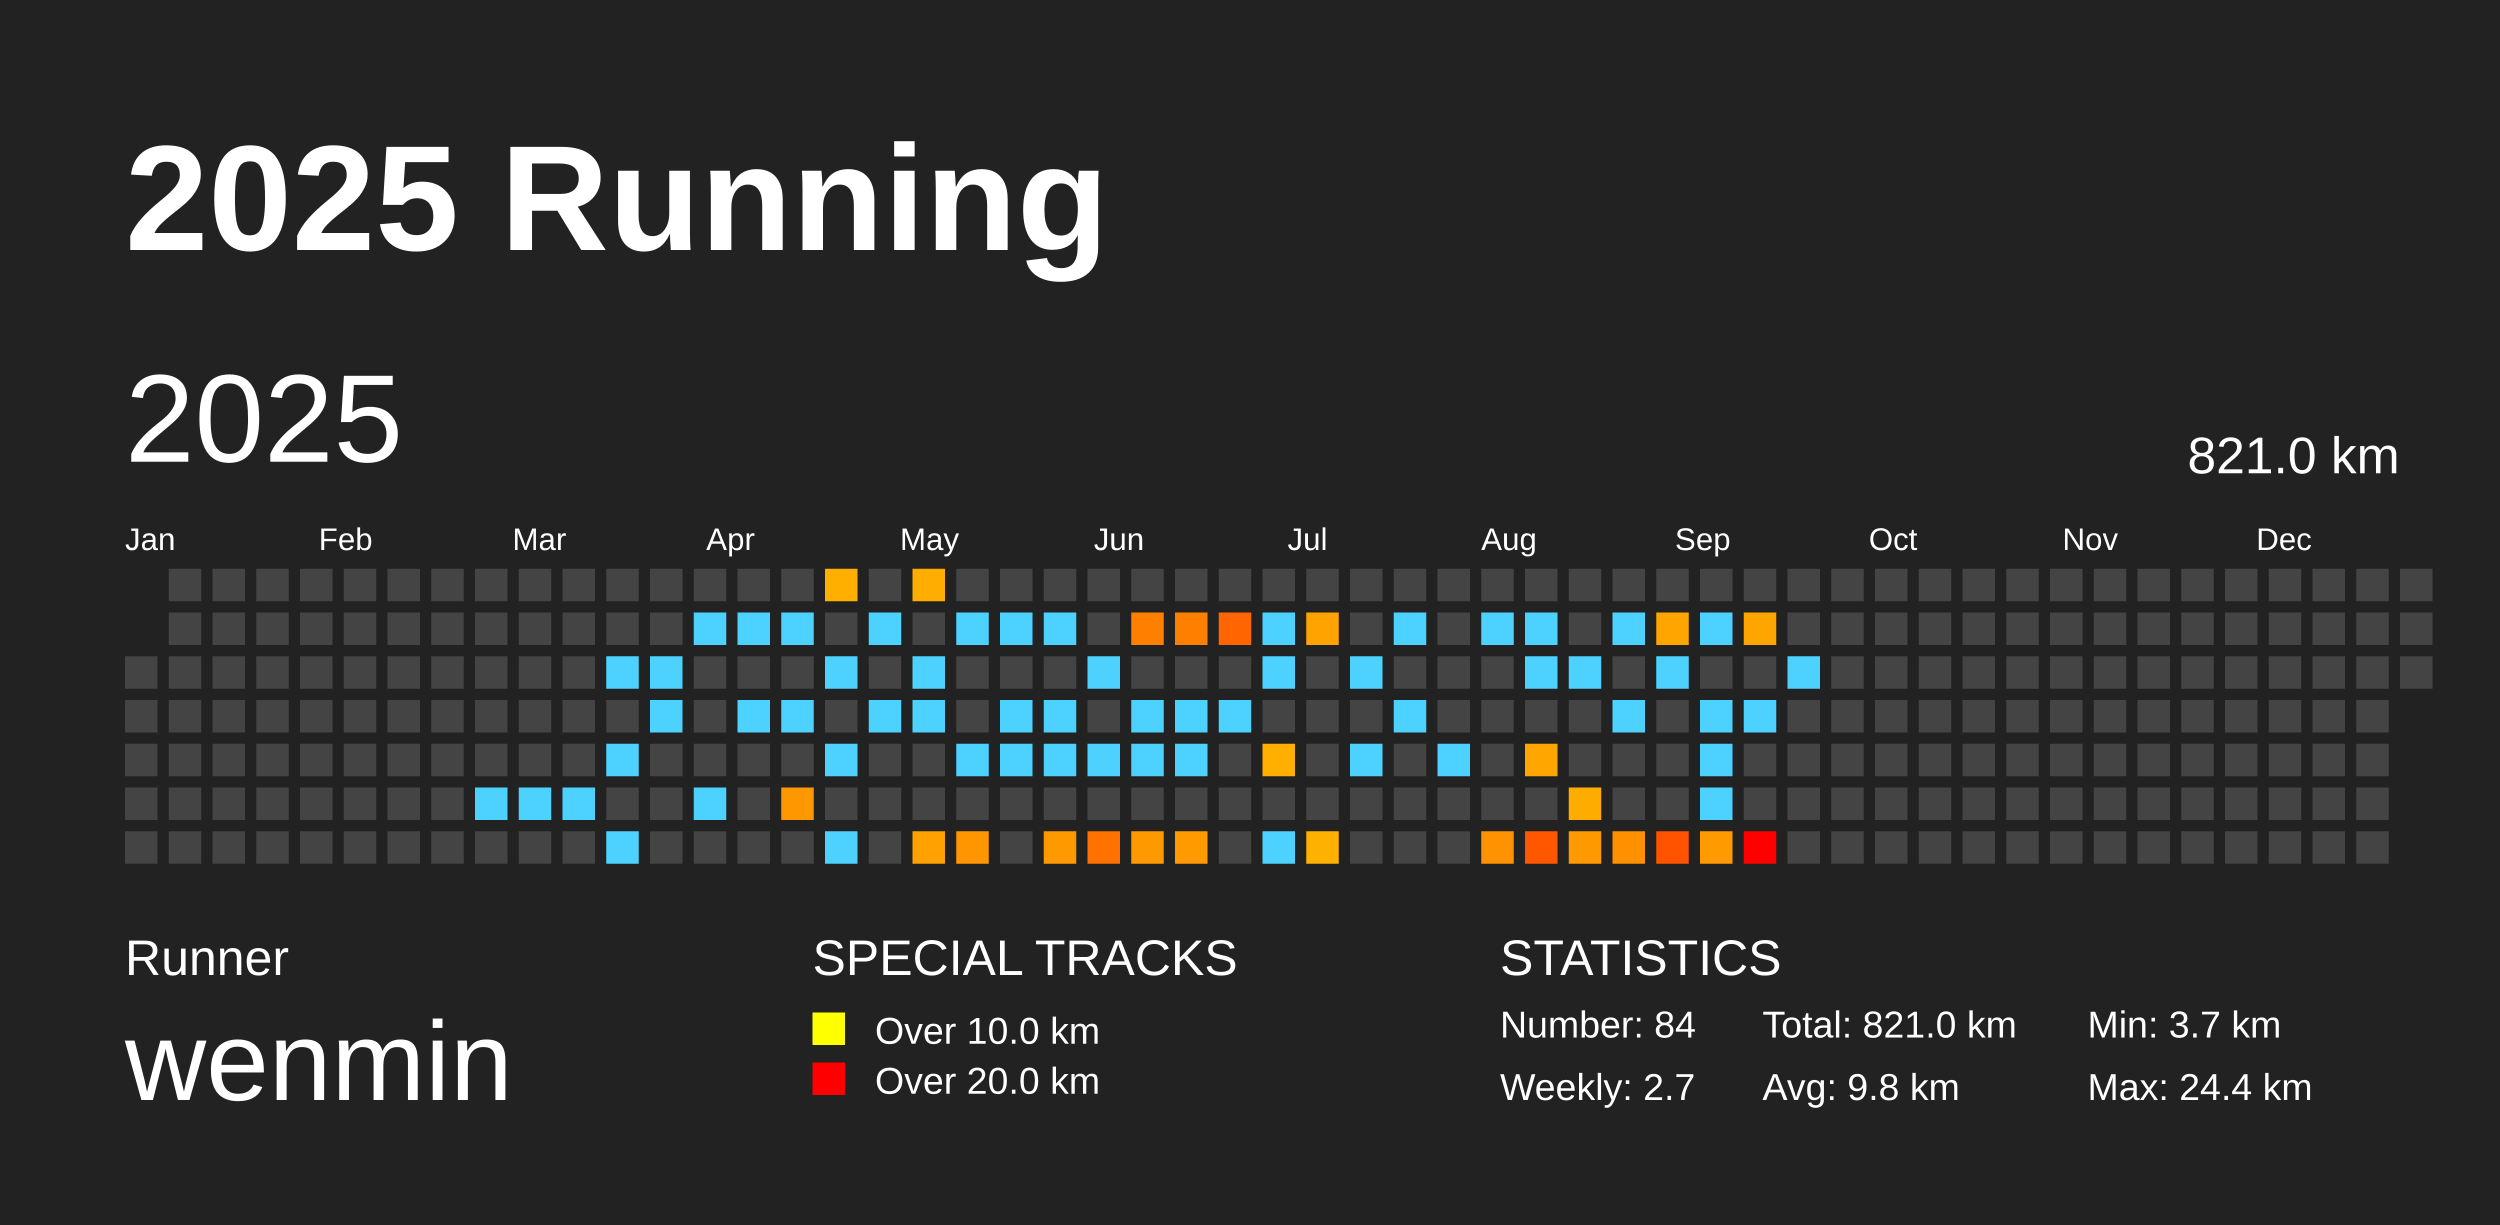
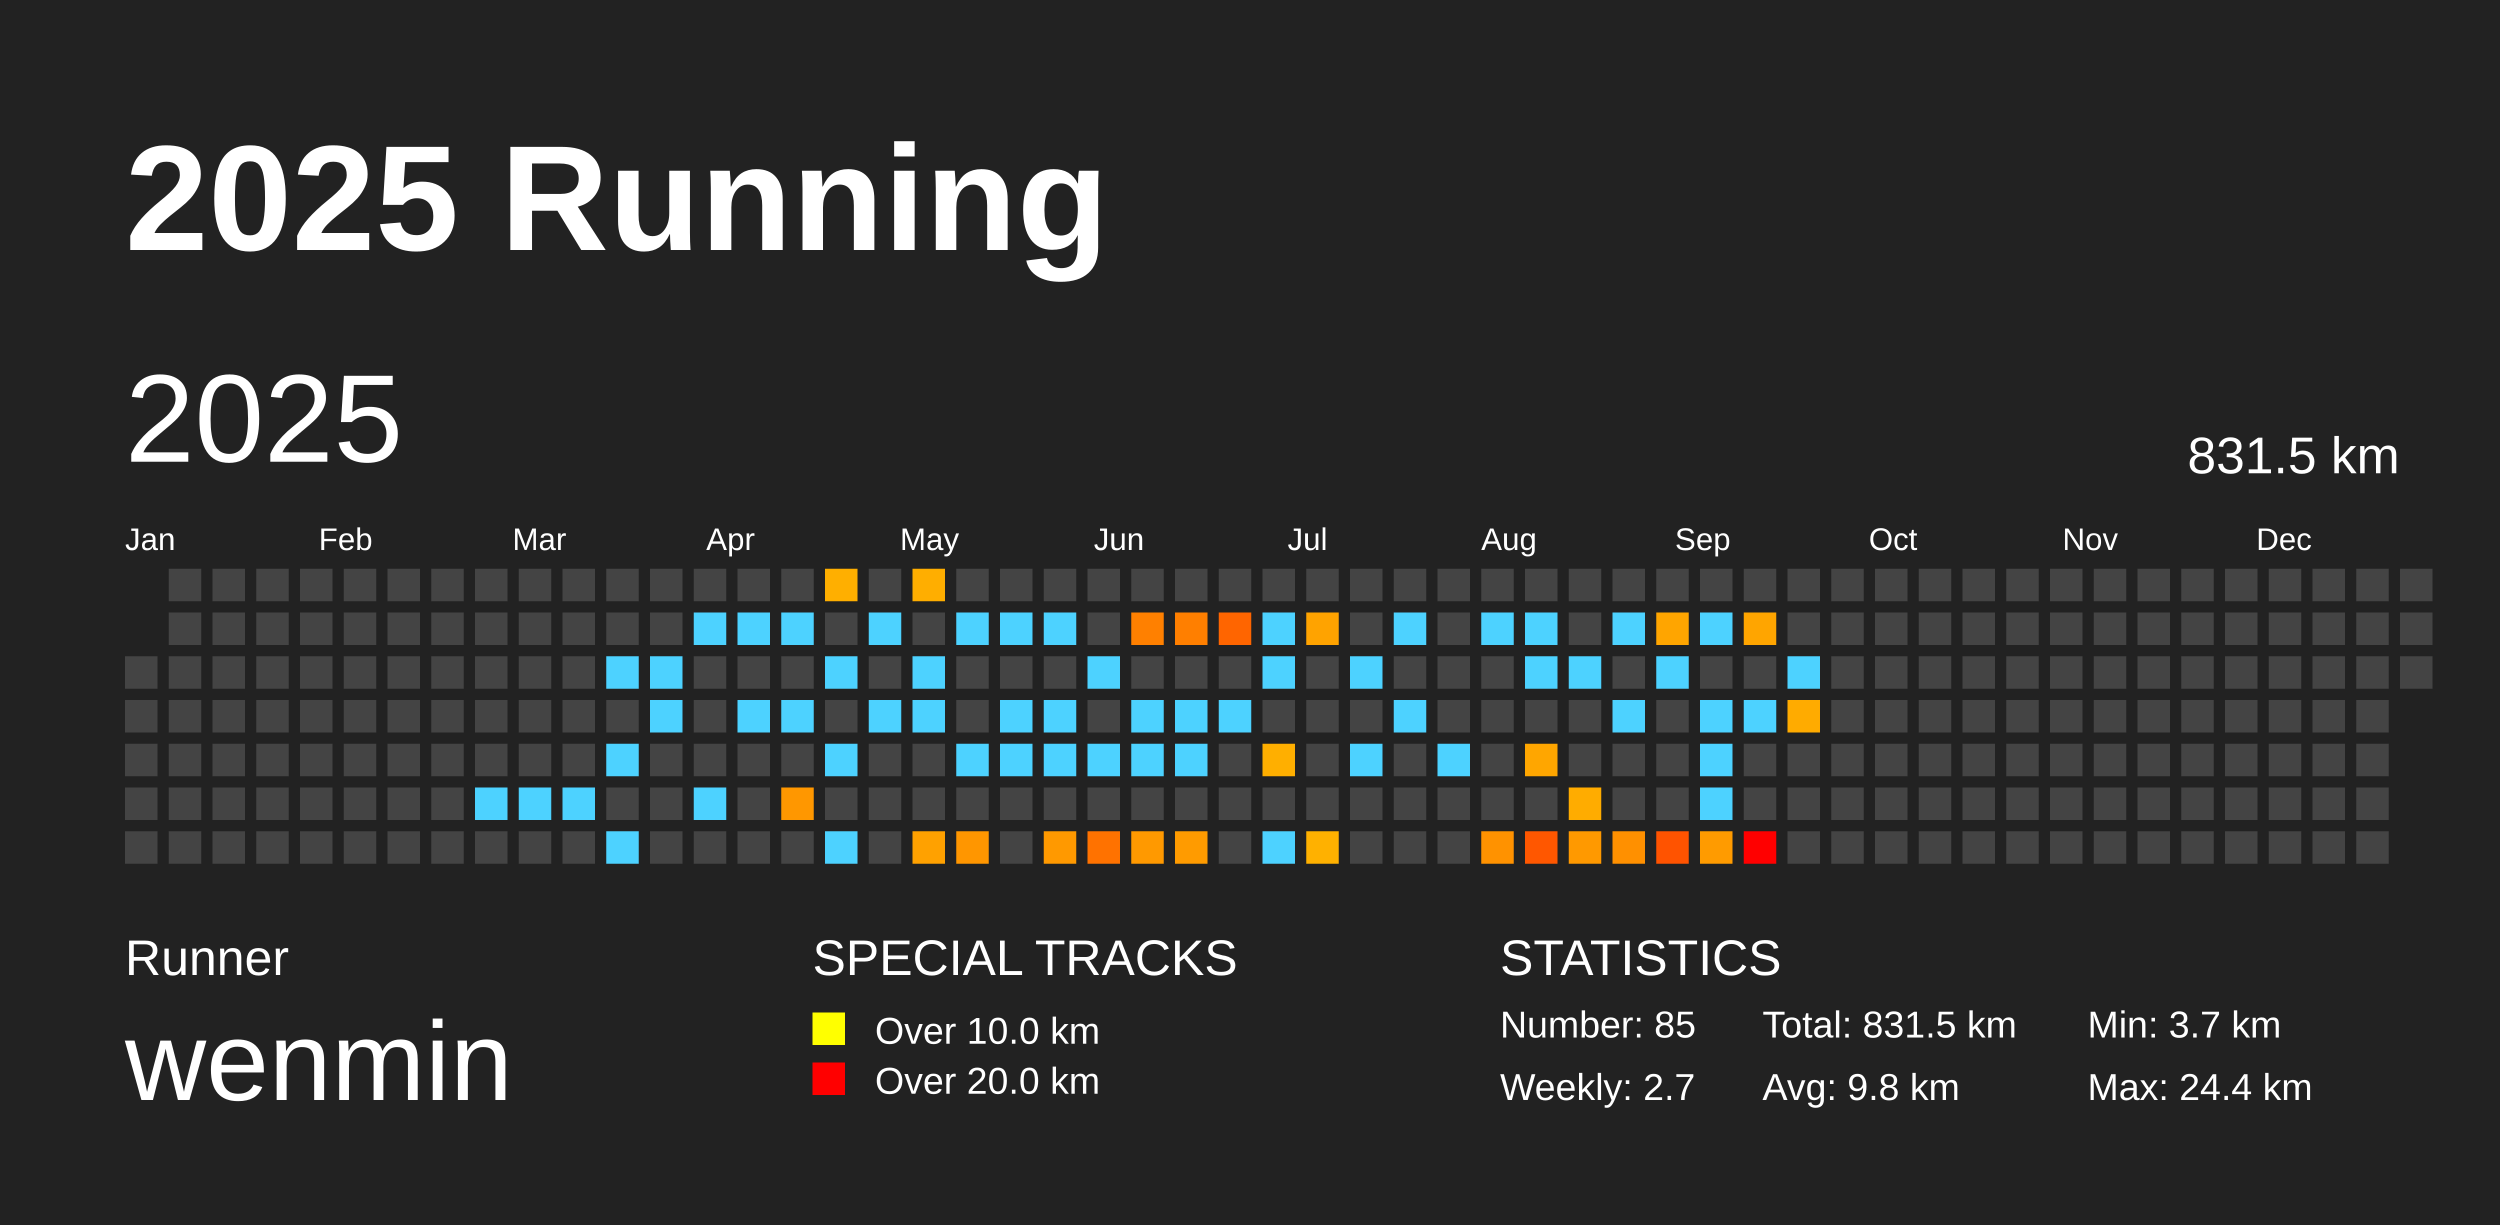
<svg xmlns="http://www.w3.org/2000/svg" baseProfile="full" height="98mm" version="1.1" viewBox="0,0,200,98" width="200mm">
  <defs />
  <rect fill="#222222" height="98" width="200" x="0" y="0" />
  <text fill="#FFFFFF" style="font-size:12px; font-family:Arial; font-weight:bold;" x="10" y="20">2025 Running</text>
  <text fill="#FFFFFF" style="font-size:4px; font-family:Arial" x="10" y="78">Runner</text>
  <text fill="#FFFFFF" style="font-size:9px; font-family:Arial" x="10" y="88">wenmin</text>
  <text fill="#FFFFFF" style="font-size:4px; font-family:Arial" x="65" y="78">SPECIAL TRACKS</text>
  <rect fill="yellow" height="2.6" width="2.6" x="65" y="81" />
  <text fill="#FFFFFF" style="font-size:3px; font-family:Arial" x="70" y="83.5">Over 10.0 km</text>
  <rect fill="red" height="2.6" width="2.6" x="65" y="85" />
  <text fill="#FFFFFF" style="font-size:3px; font-family:Arial" x="70" y="87.5">Over 20.0 km</text>
  <text fill="#FFFFFF" style="font-size:4px; font-family:Arial" x="120" y="78">STATISTICS</text>
-   <text fill="#FFFFFF" style="font-size:3px; font-family:Arial" x="120" y="83">Number: 84</text>
+   <text fill="#FFFFFF" style="font-size:3px; font-family:Arial" x="120" y="83">Number: 85</text>
  <text fill="#FFFFFF" style="font-size:3px; font-family:Arial" x="120" y="88">Weekly: 2.7</text>
-   <text fill="#FFFFFF" style="font-size:3px; font-family:Arial" x="141" y="83">Total: 821.0 km</text>
+   <text fill="#FFFFFF" style="font-size:3px; font-family:Arial" x="141" y="83">Total: 831.5 km</text>
  <text fill="#FFFFFF" style="font-size:3px; font-family:Arial" x="141" y="88">Avg: 9.8 km</text>
  <text fill="#FFFFFF" style="font-size:3px; font-family:Arial" x="167" y="83">Min: 3.7 km</text>
  <text fill="#FFFFFF" style="font-size:3px; font-family:Arial" x="167" y="88">Max: 24.4 km</text>
  <text dominant-baseline="hanging" fill="#FFFFFF" style="font-size:10.0px; font-family:Arial;" x="10" y="30">2025</text>
-   <text dominant-baseline="hanging" fill="#FFFFFF" style="font-size:4.125px; font-family:Arial;" x="175" y="35">821.0 km</text>
+   <text dominant-baseline="hanging" fill="#FFFFFF" style="font-size:4.125px; font-family:Arial;" x="175" y="35">831.5 km</text>
  <text fill="#FFFFFF" style="font-size:2.5px; font-family:Arial" x="10.0" y="44">Jan</text>
  <text fill="#FFFFFF" style="font-size:2.5px; font-family:Arial" x="25.5" y="44">Feb</text>
  <text fill="#FFFFFF" style="font-size:2.5px; font-family:Arial" x="41.0" y="44">Mar</text>
  <text fill="#FFFFFF" style="font-size:2.5px; font-family:Arial" x="56.5" y="44">Apr</text>
  <text fill="#FFFFFF" style="font-size:2.5px; font-family:Arial" x="72.0" y="44">May</text>
  <text fill="#FFFFFF" style="font-size:2.5px; font-family:Arial" x="87.5" y="44">Jun</text>
  <text fill="#FFFFFF" style="font-size:2.5px; font-family:Arial" x="103.0" y="44">Jul</text>
  <text fill="#FFFFFF" style="font-size:2.5px; font-family:Arial" x="118.5" y="44">Aug</text>
  <text fill="#FFFFFF" style="font-size:2.5px; font-family:Arial" x="134.0" y="44">Sep</text>
  <text fill="#FFFFFF" style="font-size:2.5px; font-family:Arial" x="149.5" y="44">Oct</text>
  <text fill="#FFFFFF" style="font-size:2.5px; font-family:Arial" x="165.0" y="44">Nov</text>
  <text fill="#FFFFFF" style="font-size:2.5px; font-family:Arial" x="180.5" y="44">Dec</text>
  <rect fill="#444444" height="2.6" width="2.6" x="10.0" y="52.5" />
  <rect fill="#444444" height="2.6" width="2.6" x="10.0" y="56.0" />
  <rect fill="#444444" height="2.6" width="2.6" x="10.0" y="59.5" />
  <rect fill="#444444" height="2.6" width="2.6" x="10.0" y="63.0" />
  <rect fill="#444444" height="2.6" width="2.6" x="10.0" y="66.5" />
  <rect fill="#444444" height="2.6" width="2.6" x="13.5" y="45.5" />
  <rect fill="#444444" height="2.6" width="2.6" x="13.5" y="49.0" />
  <rect fill="#444444" height="2.6" width="2.6" x="13.5" y="52.5" />
  <rect fill="#444444" height="2.6" width="2.6" x="13.5" y="56.0" />
  <rect fill="#444444" height="2.6" width="2.6" x="13.5" y="59.5" />
  <rect fill="#444444" height="2.6" width="2.6" x="13.5" y="63.0" />
  <rect fill="#444444" height="2.6" width="2.6" x="13.5" y="66.5" />
  <rect fill="#444444" height="2.6" width="2.6" x="17.0" y="45.5" />
  <rect fill="#444444" height="2.6" width="2.6" x="17.0" y="49.0" />
  <rect fill="#444444" height="2.6" width="2.6" x="17.0" y="52.5" />
  <rect fill="#444444" height="2.6" width="2.6" x="17.0" y="56.0" />
  <rect fill="#444444" height="2.6" width="2.6" x="17.0" y="59.5" />
  <rect fill="#444444" height="2.6" width="2.6" x="17.0" y="63.0" />
  <rect fill="#444444" height="2.6" width="2.6" x="17.0" y="66.5" />
  <rect fill="#444444" height="2.6" width="2.6" x="20.5" y="45.5" />
  <rect fill="#444444" height="2.6" width="2.6" x="20.5" y="49.0" />
  <rect fill="#444444" height="2.6" width="2.6" x="20.5" y="52.5" />
  <rect fill="#444444" height="2.6" width="2.6" x="20.5" y="56.0" />
  <rect fill="#444444" height="2.6" width="2.6" x="20.5" y="59.5" />
  <rect fill="#444444" height="2.6" width="2.6" x="20.5" y="63.0" />
  <rect fill="#444444" height="2.6" width="2.6" x="20.5" y="66.5" />
  <rect fill="#444444" height="2.6" width="2.6" x="24.0" y="45.5" />
  <rect fill="#444444" height="2.6" width="2.6" x="24.0" y="49.0" />
  <rect fill="#444444" height="2.6" width="2.6" x="24.0" y="52.5" />
  <rect fill="#444444" height="2.6" width="2.6" x="24.0" y="56.0" />
  <rect fill="#444444" height="2.6" width="2.6" x="24.0" y="59.5" />
  <rect fill="#444444" height="2.6" width="2.6" x="24.0" y="63.0" />
  <rect fill="#444444" height="2.6" width="2.6" x="24.0" y="66.5" />
  <rect fill="#444444" height="2.6" width="2.6" x="27.5" y="45.5" />
  <rect fill="#444444" height="2.6" width="2.6" x="27.5" y="49.0" />
  <rect fill="#444444" height="2.6" width="2.6" x="27.5" y="52.5" />
  <rect fill="#444444" height="2.6" width="2.6" x="27.5" y="56.0" />
  <rect fill="#444444" height="2.6" width="2.6" x="27.5" y="59.5" />
  <rect fill="#444444" height="2.6" width="2.6" x="27.5" y="63.0" />
  <rect fill="#444444" height="2.6" width="2.6" x="27.5" y="66.5" />
  <rect fill="#444444" height="2.6" width="2.6" x="31.0" y="45.5" />
  <rect fill="#444444" height="2.6" width="2.6" x="31.0" y="49.0" />
  <rect fill="#444444" height="2.6" width="2.6" x="31.0" y="52.5" />
  <rect fill="#444444" height="2.6" width="2.6" x="31.0" y="56.0" />
  <rect fill="#444444" height="2.6" width="2.6" x="31.0" y="59.5" />
  <rect fill="#444444" height="2.6" width="2.6" x="31.0" y="63.0" />
  <rect fill="#444444" height="2.6" width="2.6" x="31.0" y="66.5" />
  <rect fill="#444444" height="2.6" width="2.6" x="34.5" y="45.5" />
  <rect fill="#444444" height="2.6" width="2.6" x="34.5" y="49.0" />
  <rect fill="#444444" height="2.6" width="2.6" x="34.5" y="52.5" />
  <rect fill="#444444" height="2.6" width="2.6" x="34.5" y="56.0" />
  <rect fill="#444444" height="2.6" width="2.6" x="34.5" y="59.5" />
  <rect fill="#444444" height="2.6" width="2.6" x="34.5" y="63.0" />
  <rect fill="#444444" height="2.6" width="2.6" x="34.5" y="66.5" />
  <rect fill="#444444" height="2.6" width="2.6" x="38.0" y="45.5" />
  <rect fill="#444444" height="2.6" width="2.6" x="38.0" y="49.0" />
  <rect fill="#444444" height="2.6" width="2.6" x="38.0" y="52.5" />
  <rect fill="#444444" height="2.6" width="2.6" x="38.0" y="56.0" />
  <rect fill="#444444" height="2.6" width="2.6" x="38.0" y="59.5" />
  <rect fill="#4dd2ff" height="2.6" width="2.6" x="38.0" y="63.0" />
  <rect fill="#444444" height="2.6" width="2.6" x="38.0" y="66.5" />
  <rect fill="#444444" height="2.6" width="2.6" x="41.5" y="45.5" />
  <rect fill="#444444" height="2.6" width="2.6" x="41.5" y="49.0" />
  <rect fill="#444444" height="2.6" width="2.6" x="41.5" y="52.5" />
  <rect fill="#444444" height="2.6" width="2.6" x="41.5" y="56.0" />
  <rect fill="#444444" height="2.6" width="2.6" x="41.5" y="59.5" />
  <rect fill="#4dd2ff" height="2.6" width="2.6" x="41.5" y="63.0" />
  <rect fill="#444444" height="2.6" width="2.6" x="41.5" y="66.5" />
  <rect fill="#444444" height="2.6" width="2.6" x="45.0" y="45.5" />
  <rect fill="#444444" height="2.6" width="2.6" x="45.0" y="49.0" />
  <rect fill="#444444" height="2.6" width="2.6" x="45.0" y="52.5" />
  <rect fill="#444444" height="2.6" width="2.6" x="45.0" y="56.0" />
  <rect fill="#444444" height="2.6" width="2.6" x="45.0" y="59.5" />
  <rect fill="#4dd2ff" height="2.6" width="2.6" x="45.0" y="63.0" />
  <rect fill="#444444" height="2.6" width="2.6" x="45.0" y="66.5" />
  <rect fill="#444444" height="2.6" width="2.6" x="48.5" y="45.5" />
  <rect fill="#444444" height="2.6" width="2.6" x="48.5" y="49.0" />
  <rect fill="#4dd2ff" height="2.6" width="2.6" x="48.5" y="52.5" />
  <rect fill="#444444" height="2.6" width="2.6" x="48.5" y="56.0" />
  <rect fill="#4dd2ff" height="2.6" width="2.6" x="48.5" y="59.5" />
  <rect fill="#444444" height="2.6" width="2.6" x="48.5" y="63.0" />
  <rect fill="#4dd2ff" height="2.6" width="2.6" x="48.5" y="66.5" />
  <rect fill="#444444" height="2.6" width="2.6" x="52.0" y="45.5" />
  <rect fill="#444444" height="2.6" width="2.6" x="52.0" y="49.0" />
  <rect fill="#4dd2ff" height="2.6" width="2.6" x="52.0" y="52.5" />
  <rect fill="#4dd2ff" height="2.6" width="2.6" x="52.0" y="56.0" />
  <rect fill="#444444" height="2.6" width="2.6" x="52.0" y="59.5" />
  <rect fill="#444444" height="2.6" width="2.6" x="52.0" y="63.0" />
  <rect fill="#444444" height="2.6" width="2.6" x="52.0" y="66.5" />
  <rect fill="#444444" height="2.6" width="2.6" x="55.5" y="45.5" />
  <rect fill="#4dd2ff" height="2.6" width="2.6" x="55.5" y="49.0" />
  <rect fill="#444444" height="2.6" width="2.6" x="55.5" y="52.5" />
  <rect fill="#444444" height="2.6" width="2.6" x="55.5" y="56.0" />
  <rect fill="#444444" height="2.6" width="2.6" x="55.5" y="59.5" />
  <rect fill="#4dd2ff" height="2.6" width="2.6" x="55.5" y="63.0" />
  <rect fill="#444444" height="2.6" width="2.6" x="55.5" y="66.5" />
  <rect fill="#444444" height="2.6" width="2.6" x="59.0" y="45.5" />
  <rect fill="#4dd2ff" height="2.6" width="2.6" x="59.0" y="49.0" />
  <rect fill="#444444" height="2.6" width="2.6" x="59.0" y="52.5" />
  <rect fill="#4dd2ff" height="2.6" width="2.6" x="59.0" y="56.0" />
  <rect fill="#444444" height="2.6" width="2.6" x="59.0" y="59.5" />
  <rect fill="#444444" height="2.6" width="2.6" x="59.0" y="63.0" />
  <rect fill="#444444" height="2.6" width="2.6" x="59.0" y="66.5" />
  <rect fill="#444444" height="2.6" width="2.6" x="62.5" y="45.5" />
  <rect fill="#4dd2ff" height="2.6" width="2.6" x="62.5" y="49.0" />
  <rect fill="#444444" height="2.6" width="2.6" x="62.5" y="52.5" />
  <rect fill="#4dd2ff" height="2.6" width="2.6" x="62.5" y="56.0" />
  <rect fill="#444444" height="2.6" width="2.6" x="62.5" y="59.5" />
  <rect fill="#ff9700" height="2.6" width="2.6" x="62.5" y="63.0" />
  <rect fill="#444444" height="2.6" width="2.6" x="62.5" y="66.5" />
  <rect fill="#ffaf00" height="2.6" width="2.6" x="66.0" y="45.5" />
  <rect fill="#444444" height="2.6" width="2.6" x="66.0" y="49.0" />
  <rect fill="#4dd2ff" height="2.6" width="2.6" x="66.0" y="52.5" />
  <rect fill="#444444" height="2.6" width="2.6" x="66.0" y="56.0" />
  <rect fill="#4dd2ff" height="2.6" width="2.6" x="66.0" y="59.5" />
  <rect fill="#444444" height="2.6" width="2.6" x="66.0" y="63.0" />
  <rect fill="#4dd2ff" height="2.6" width="2.6" x="66.0" y="66.5" />
  <rect fill="#444444" height="2.6" width="2.6" x="69.5" y="45.5" />
  <rect fill="#4dd2ff" height="2.6" width="2.6" x="69.5" y="49.0" />
  <rect fill="#444444" height="2.6" width="2.6" x="69.5" y="52.5" />
  <rect fill="#4dd2ff" height="2.6" width="2.6" x="69.5" y="56.0" />
  <rect fill="#444444" height="2.6" width="2.6" x="69.5" y="59.5" />
  <rect fill="#444444" height="2.6" width="2.6" x="69.5" y="63.0" />
  <rect fill="#444444" height="2.6" width="2.6" x="69.5" y="66.5" />
  <rect fill="#ffae00" height="2.6" width="2.6" x="73.0" y="45.5" />
  <rect fill="#444444" height="2.6" width="2.6" x="73.0" y="49.0" />
  <rect fill="#4dd2ff" height="2.6" width="2.6" x="73.0" y="52.5" />
  <rect fill="#4dd2ff" height="2.6" width="2.6" x="73.0" y="56.0" />
  <rect fill="#444444" height="2.6" width="2.6" x="73.0" y="59.5" />
  <rect fill="#444444" height="2.6" width="2.6" x="73.0" y="63.0" />
  <rect fill="#ffa100" height="2.6" width="2.6" x="73.0" y="66.5" />
  <rect fill="#444444" height="2.6" width="2.6" x="76.5" y="45.5" />
  <rect fill="#4dd2ff" height="2.6" width="2.6" x="76.5" y="49.0" />
  <rect fill="#444444" height="2.6" width="2.6" x="76.5" y="52.5" />
  <rect fill="#444444" height="2.6" width="2.6" x="76.5" y="56.0" />
  <rect fill="#4dd2ff" height="2.6" width="2.6" x="76.5" y="59.5" />
  <rect fill="#444444" height="2.6" width="2.6" x="76.5" y="63.0" />
  <rect fill="#ff9600" height="2.6" width="2.6" x="76.5" y="66.5" />
  <rect fill="#444444" height="2.6" width="2.6" x="80.0" y="45.5" />
  <rect fill="#4dd2ff" height="2.6" width="2.6" x="80.0" y="49.0" />
  <rect fill="#444444" height="2.6" width="2.6" x="80.0" y="52.5" />
  <rect fill="#4dd2ff" height="2.6" width="2.6" x="80.0" y="56.0" />
  <rect fill="#4dd2ff" height="2.6" width="2.6" x="80.0" y="59.5" />
  <rect fill="#444444" height="2.6" width="2.6" x="80.0" y="63.0" />
  <rect fill="#444444" height="2.6" width="2.6" x="80.0" y="66.5" />
  <rect fill="#444444" height="2.6" width="2.6" x="83.5" y="45.5" />
  <rect fill="#4dd2ff" height="2.6" width="2.6" x="83.5" y="49.0" />
  <rect fill="#444444" height="2.6" width="2.6" x="83.5" y="52.5" />
  <rect fill="#4dd2ff" height="2.6" width="2.6" x="83.5" y="56.0" />
  <rect fill="#4dd2ff" height="2.6" width="2.6" x="83.5" y="59.5" />
  <rect fill="#444444" height="2.6" width="2.6" x="83.5" y="63.0" />
  <rect fill="#ff9900" height="2.6" width="2.6" x="83.5" y="66.5" />
  <rect fill="#444444" height="2.6" width="2.6" x="87.0" y="45.5" />
  <rect fill="#444444" height="2.6" width="2.6" x="87.0" y="49.0" />
  <rect fill="#4dd2ff" height="2.6" width="2.6" x="87.0" y="52.5" />
  <rect fill="#444444" height="2.6" width="2.6" x="87.0" y="56.0" />
  <rect fill="#4dd2ff" height="2.6" width="2.6" x="87.0" y="59.5" />
  <rect fill="#444444" height="2.6" width="2.6" x="87.0" y="63.0" />
  <rect fill="#ff7200" height="2.6" width="2.6" x="87.0" y="66.5" />
  <rect fill="#444444" height="2.6" width="2.6" x="90.5" y="45.5" />
  <rect fill="#ff8000" height="2.6" width="2.6" x="90.5" y="49.0" />
  <rect fill="#444444" height="2.6" width="2.6" x="90.5" y="52.5" />
  <rect fill="#4dd2ff" height="2.6" width="2.6" x="90.5" y="56.0" />
  <rect fill="#4dd2ff" height="2.6" width="2.6" x="90.5" y="59.5" />
  <rect fill="#444444" height="2.6" width="2.6" x="90.5" y="63.0" />
  <rect fill="#ff9900" height="2.6" width="2.6" x="90.5" y="66.5" />
  <rect fill="#444444" height="2.6" width="2.6" x="94.0" y="45.5" />
  <rect fill="#ff7f00" height="2.6" width="2.6" x="94.0" y="49.0" />
  <rect fill="#444444" height="2.6" width="2.6" x="94.0" y="52.5" />
  <rect fill="#4dd2ff" height="2.6" width="2.6" x="94.0" y="56.0" />
  <rect fill="#4dd2ff" height="2.6" width="2.6" x="94.0" y="59.5" />
  <rect fill="#444444" height="2.6" width="2.6" x="94.0" y="63.0" />
  <rect fill="#ff9b00" height="2.6" width="2.6" x="94.0" y="66.5" />
  <rect fill="#444444" height="2.6" width="2.6" x="97.5" y="45.5" />
  <rect fill="#ff6500" height="2.6" width="2.6" x="97.5" y="49.0" />
  <rect fill="#444444" height="2.6" width="2.6" x="97.5" y="52.5" />
  <rect fill="#4dd2ff" height="2.6" width="2.6" x="97.5" y="56.0" />
  <rect fill="#444444" height="2.6" width="2.6" x="97.5" y="59.5" />
  <rect fill="#444444" height="2.6" width="2.6" x="97.5" y="63.0" />
  <rect fill="#444444" height="2.6" width="2.6" x="97.5" y="66.5" />
  <rect fill="#444444" height="2.6" width="2.6" x="101.0" y="45.5" />
  <rect fill="#4dd2ff" height="2.6" width="2.6" x="101.0" y="49.0" />
  <rect fill="#4dd2ff" height="2.6" width="2.6" x="101.0" y="52.5" />
  <rect fill="#444444" height="2.6" width="2.6" x="101.0" y="56.0" />
  <rect fill="#ffaf00" height="2.6" width="2.6" x="101.0" y="59.5" />
  <rect fill="#444444" height="2.6" width="2.6" x="101.0" y="63.0" />
  <rect fill="#4dd2ff" height="2.6" width="2.6" x="101.0" y="66.5" />
  <rect fill="#444444" height="2.6" width="2.6" x="104.5" y="45.5" />
  <rect fill="#ffa300" height="2.6" width="2.6" x="104.5" y="49.0" />
  <rect fill="#444444" height="2.6" width="2.6" x="104.5" y="52.5" />
  <rect fill="#444444" height="2.6" width="2.6" x="104.5" y="56.0" />
  <rect fill="#444444" height="2.6" width="2.6" x="104.5" y="59.5" />
  <rect fill="#444444" height="2.6" width="2.6" x="104.5" y="63.0" />
  <rect fill="#ffb100" height="2.6" width="2.6" x="104.5" y="66.5" />
  <rect fill="#444444" height="2.6" width="2.6" x="108.0" y="45.5" />
  <rect fill="#444444" height="2.6" width="2.6" x="108.0" y="49.0" />
  <rect fill="#4dd2ff" height="2.6" width="2.6" x="108.0" y="52.5" />
  <rect fill="#444444" height="2.6" width="2.6" x="108.0" y="56.0" />
  <rect fill="#4dd2ff" height="2.6" width="2.6" x="108.0" y="59.5" />
  <rect fill="#444444" height="2.6" width="2.6" x="108.0" y="63.0" />
  <rect fill="#444444" height="2.6" width="2.6" x="108.0" y="66.5" />
  <rect fill="#444444" height="2.6" width="2.6" x="111.5" y="45.5" />
  <rect fill="#4dd2ff" height="2.6" width="2.6" x="111.5" y="49.0" />
  <rect fill="#444444" height="2.6" width="2.6" x="111.5" y="52.5" />
  <rect fill="#4dd2ff" height="2.6" width="2.6" x="111.5" y="56.0" />
  <rect fill="#444444" height="2.6" width="2.6" x="111.5" y="59.5" />
  <rect fill="#444444" height="2.6" width="2.6" x="111.5" y="63.0" />
  <rect fill="#444444" height="2.6" width="2.6" x="111.5" y="66.5" />
  <rect fill="#444444" height="2.6" width="2.6" x="115.0" y="45.5" />
  <rect fill="#444444" height="2.6" width="2.6" x="115.0" y="49.0" />
  <rect fill="#444444" height="2.6" width="2.6" x="115.0" y="52.5" />
  <rect fill="#444444" height="2.6" width="2.6" x="115.0" y="56.0" />
  <rect fill="#4dd2ff" height="2.6" width="2.6" x="115.0" y="59.5" />
  <rect fill="#444444" height="2.6" width="2.6" x="115.0" y="63.0" />
  <rect fill="#444444" height="2.6" width="2.6" x="115.0" y="66.5" />
  <rect fill="#444444" height="2.6" width="2.6" x="118.5" y="45.5" />
  <rect fill="#4dd2ff" height="2.6" width="2.6" x="118.5" y="49.0" />
  <rect fill="#444444" height="2.6" width="2.6" x="118.5" y="52.5" />
  <rect fill="#444444" height="2.6" width="2.6" x="118.5" y="56.0" />
  <rect fill="#444444" height="2.6" width="2.6" x="118.5" y="59.5" />
  <rect fill="#444444" height="2.6" width="2.6" x="118.5" y="63.0" />
  <rect fill="#ff9200" height="2.6" width="2.6" x="118.5" y="66.5" />
  <rect fill="#444444" height="2.6" width="2.6" x="122.0" y="45.5" />
  <rect fill="#4dd2ff" height="2.6" width="2.6" x="122.0" y="49.0" />
  <rect fill="#4dd2ff" height="2.6" width="2.6" x="122.0" y="52.5" />
  <rect fill="#444444" height="2.6" width="2.6" x="122.0" y="56.0" />
  <rect fill="#ffa600" height="2.6" width="2.6" x="122.0" y="59.5" />
  <rect fill="#444444" height="2.6" width="2.6" x="122.0" y="63.0" />
  <rect fill="#ff5700" height="2.6" width="2.6" x="122.0" y="66.5" />
  <rect fill="#444444" height="2.6" width="2.6" x="125.5" y="45.5" />
  <rect fill="#444444" height="2.6" width="2.6" x="125.5" y="49.0" />
  <rect fill="#4dd2ff" height="2.6" width="2.6" x="125.5" y="52.5" />
  <rect fill="#444444" height="2.6" width="2.6" x="125.5" y="56.0" />
  <rect fill="#444444" height="2.6" width="2.6" x="125.5" y="59.5" />
  <rect fill="#ffac00" height="2.6" width="2.6" x="125.5" y="63.0" />
  <rect fill="#ff9900" height="2.6" width="2.6" x="125.5" y="66.5" />
  <rect fill="#444444" height="2.6" width="2.6" x="129.0" y="45.5" />
  <rect fill="#4dd2ff" height="2.6" width="2.6" x="129.0" y="49.0" />
  <rect fill="#444444" height="2.6" width="2.6" x="129.0" y="52.5" />
  <rect fill="#4dd2ff" height="2.6" width="2.6" x="129.0" y="56.0" />
  <rect fill="#444444" height="2.6" width="2.6" x="129.0" y="59.5" />
  <rect fill="#444444" height="2.6" width="2.6" x="129.0" y="63.0" />
  <rect fill="#ff9000" height="2.6" width="2.6" x="129.0" y="66.5" />
  <rect fill="#444444" height="2.6" width="2.6" x="132.5" y="45.5" />
  <rect fill="#ffa500" height="2.6" width="2.6" x="132.5" y="49.0" />
  <rect fill="#4dd2ff" height="2.6" width="2.6" x="132.5" y="52.5" />
  <rect fill="#444444" height="2.6" width="2.6" x="132.5" y="56.0" />
  <rect fill="#444444" height="2.6" width="2.6" x="132.5" y="59.5" />
  <rect fill="#444444" height="2.6" width="2.6" x="132.5" y="63.0" />
  <rect fill="#ff5300" height="2.6" width="2.6" x="132.5" y="66.5" />
  <rect fill="#444444" height="2.6" width="2.6" x="136.0" y="45.5" />
  <rect fill="#4dd2ff" height="2.6" width="2.6" x="136.0" y="49.0" />
  <rect fill="#444444" height="2.6" width="2.6" x="136.0" y="52.5" />
  <rect fill="#4dd2ff" height="2.6" width="2.6" x="136.0" y="56.0" />
  <rect fill="#4dd2ff" height="2.6" width="2.6" x="136.0" y="59.5" />
  <rect fill="#4dd2ff" height="2.6" width="2.6" x="136.0" y="63.0" />
  <rect fill="#ff9b00" height="2.6" width="2.6" x="136.0" y="66.5" />
  <rect fill="#444444" height="2.6" width="2.6" x="139.5" y="45.5" />
  <rect fill="#ffa500" height="2.6" width="2.6" x="139.5" y="49.0" />
  <rect fill="#444444" height="2.6" width="2.6" x="139.5" y="52.5" />
  <rect fill="#4dd2ff" height="2.6" width="2.6" x="139.5" y="56.0" />
  <rect fill="#444444" height="2.6" width="2.6" x="139.5" y="59.5" />
  <rect fill="#444444" height="2.6" width="2.6" x="139.5" y="63.0" />
  <rect fill="red" height="2.6" width="2.6" x="139.5" y="66.5" />
  <rect fill="#444444" height="2.6" width="2.6" x="143.0" y="45.5" />
  <rect fill="#444444" height="2.6" width="2.6" x="143.0" y="49.0" />
  <rect fill="#4dd2ff" height="2.6" width="2.6" x="143.0" y="52.5" />
-   <rect fill="#444444" height="2.6" width="2.6" x="143.0" y="56.0" />
+   <rect fill="#ffab00" height="2.6" width="2.6" x="143.0" y="56.0" />
  <rect fill="#444444" height="2.6" width="2.6" x="143.0" y="59.5" />
  <rect fill="#444444" height="2.6" width="2.6" x="143.0" y="63.0" />
  <rect fill="#444444" height="2.6" width="2.6" x="143.0" y="66.5" />
  <rect fill="#444444" height="2.6" width="2.6" x="146.5" y="45.5" />
  <rect fill="#444444" height="2.6" width="2.6" x="146.5" y="49.0" />
  <rect fill="#444444" height="2.6" width="2.6" x="146.5" y="52.5" />
  <rect fill="#444444" height="2.6" width="2.6" x="146.5" y="56.0" />
  <rect fill="#444444" height="2.6" width="2.6" x="146.5" y="59.5" />
  <rect fill="#444444" height="2.6" width="2.6" x="146.5" y="63.0" />
  <rect fill="#444444" height="2.6" width="2.6" x="146.5" y="66.5" />
  <rect fill="#444444" height="2.6" width="2.6" x="150.0" y="45.5" />
  <rect fill="#444444" height="2.6" width="2.6" x="150.0" y="49.0" />
  <rect fill="#444444" height="2.6" width="2.6" x="150.0" y="52.5" />
  <rect fill="#444444" height="2.6" width="2.6" x="150.0" y="56.0" />
  <rect fill="#444444" height="2.6" width="2.6" x="150.0" y="59.5" />
  <rect fill="#444444" height="2.6" width="2.6" x="150.0" y="63.0" />
  <rect fill="#444444" height="2.6" width="2.6" x="150.0" y="66.5" />
  <rect fill="#444444" height="2.6" width="2.6" x="153.5" y="45.5" />
  <rect fill="#444444" height="2.6" width="2.6" x="153.5" y="49.0" />
  <rect fill="#444444" height="2.6" width="2.6" x="153.5" y="52.5" />
  <rect fill="#444444" height="2.6" width="2.6" x="153.5" y="56.0" />
  <rect fill="#444444" height="2.6" width="2.6" x="153.5" y="59.5" />
  <rect fill="#444444" height="2.6" width="2.6" x="153.5" y="63.0" />
  <rect fill="#444444" height="2.6" width="2.6" x="153.5" y="66.5" />
  <rect fill="#444444" height="2.6" width="2.6" x="157.0" y="45.5" />
  <rect fill="#444444" height="2.6" width="2.6" x="157.0" y="49.0" />
  <rect fill="#444444" height="2.6" width="2.6" x="157.0" y="52.5" />
  <rect fill="#444444" height="2.6" width="2.6" x="157.0" y="56.0" />
  <rect fill="#444444" height="2.6" width="2.6" x="157.0" y="59.5" />
  <rect fill="#444444" height="2.6" width="2.6" x="157.0" y="63.0" />
  <rect fill="#444444" height="2.6" width="2.6" x="157.0" y="66.5" />
  <rect fill="#444444" height="2.6" width="2.6" x="160.5" y="45.5" />
  <rect fill="#444444" height="2.6" width="2.6" x="160.5" y="49.0" />
  <rect fill="#444444" height="2.6" width="2.6" x="160.5" y="52.5" />
  <rect fill="#444444" height="2.6" width="2.6" x="160.5" y="56.0" />
  <rect fill="#444444" height="2.6" width="2.6" x="160.5" y="59.5" />
  <rect fill="#444444" height="2.6" width="2.6" x="160.5" y="63.0" />
  <rect fill="#444444" height="2.6" width="2.6" x="160.5" y="66.5" />
  <rect fill="#444444" height="2.6" width="2.6" x="164.0" y="45.5" />
  <rect fill="#444444" height="2.6" width="2.6" x="164.0" y="49.0" />
  <rect fill="#444444" height="2.6" width="2.6" x="164.0" y="52.5" />
  <rect fill="#444444" height="2.6" width="2.6" x="164.0" y="56.0" />
  <rect fill="#444444" height="2.6" width="2.6" x="164.0" y="59.5" />
  <rect fill="#444444" height="2.6" width="2.6" x="164.0" y="63.0" />
  <rect fill="#444444" height="2.6" width="2.6" x="164.0" y="66.5" />
  <rect fill="#444444" height="2.6" width="2.6" x="167.5" y="45.5" />
  <rect fill="#444444" height="2.6" width="2.6" x="167.5" y="49.0" />
  <rect fill="#444444" height="2.6" width="2.6" x="167.5" y="52.5" />
  <rect fill="#444444" height="2.6" width="2.6" x="167.5" y="56.0" />
  <rect fill="#444444" height="2.6" width="2.6" x="167.5" y="59.5" />
  <rect fill="#444444" height="2.6" width="2.6" x="167.5" y="63.0" />
  <rect fill="#444444" height="2.6" width="2.6" x="167.5" y="66.5" />
  <rect fill="#444444" height="2.6" width="2.6" x="171.0" y="45.5" />
  <rect fill="#444444" height="2.6" width="2.6" x="171.0" y="49.0" />
  <rect fill="#444444" height="2.6" width="2.6" x="171.0" y="52.5" />
  <rect fill="#444444" height="2.6" width="2.6" x="171.0" y="56.0" />
  <rect fill="#444444" height="2.6" width="2.6" x="171.0" y="59.5" />
  <rect fill="#444444" height="2.6" width="2.6" x="171.0" y="63.0" />
  <rect fill="#444444" height="2.6" width="2.6" x="171.0" y="66.5" />
  <rect fill="#444444" height="2.6" width="2.6" x="174.5" y="45.5" />
  <rect fill="#444444" height="2.6" width="2.6" x="174.5" y="49.0" />
  <rect fill="#444444" height="2.6" width="2.6" x="174.5" y="52.5" />
  <rect fill="#444444" height="2.6" width="2.6" x="174.5" y="56.0" />
  <rect fill="#444444" height="2.6" width="2.6" x="174.5" y="59.5" />
  <rect fill="#444444" height="2.6" width="2.6" x="174.5" y="63.0" />
  <rect fill="#444444" height="2.6" width="2.6" x="174.5" y="66.5" />
  <rect fill="#444444" height="2.6" width="2.6" x="178.0" y="45.5" />
  <rect fill="#444444" height="2.6" width="2.6" x="178.0" y="49.0" />
  <rect fill="#444444" height="2.6" width="2.6" x="178.0" y="52.5" />
  <rect fill="#444444" height="2.6" width="2.6" x="178.0" y="56.0" />
  <rect fill="#444444" height="2.6" width="2.6" x="178.0" y="59.5" />
  <rect fill="#444444" height="2.6" width="2.6" x="178.0" y="63.0" />
  <rect fill="#444444" height="2.6" width="2.6" x="178.0" y="66.5" />
  <rect fill="#444444" height="2.6" width="2.6" x="181.5" y="45.5" />
  <rect fill="#444444" height="2.6" width="2.6" x="181.5" y="49.0" />
  <rect fill="#444444" height="2.6" width="2.6" x="181.5" y="52.5" />
  <rect fill="#444444" height="2.6" width="2.6" x="181.5" y="56.0" />
  <rect fill="#444444" height="2.6" width="2.6" x="181.5" y="59.5" />
  <rect fill="#444444" height="2.6" width="2.6" x="181.5" y="63.0" />
  <rect fill="#444444" height="2.6" width="2.6" x="181.5" y="66.5" />
  <rect fill="#444444" height="2.6" width="2.6" x="185.0" y="45.5" />
  <rect fill="#444444" height="2.6" width="2.6" x="185.0" y="49.0" />
  <rect fill="#444444" height="2.6" width="2.6" x="185.0" y="52.5" />
  <rect fill="#444444" height="2.6" width="2.6" x="185.0" y="56.0" />
  <rect fill="#444444" height="2.6" width="2.6" x="185.0" y="59.5" />
  <rect fill="#444444" height="2.6" width="2.6" x="185.0" y="63.0" />
  <rect fill="#444444" height="2.6" width="2.6" x="185.0" y="66.5" />
  <rect fill="#444444" height="2.6" width="2.6" x="188.5" y="45.5" />
  <rect fill="#444444" height="2.6" width="2.6" x="188.5" y="49.0" />
  <rect fill="#444444" height="2.6" width="2.6" x="188.5" y="52.5" />
  <rect fill="#444444" height="2.6" width="2.6" x="188.5" y="56.0" />
  <rect fill="#444444" height="2.6" width="2.6" x="188.5" y="59.5" />
  <rect fill="#444444" height="2.6" width="2.6" x="188.5" y="63.0" />
  <rect fill="#444444" height="2.6" width="2.6" x="188.5" y="66.5" />
  <rect fill="#444444" height="2.6" width="2.6" x="192.0" y="45.5" />
  <rect fill="#444444" height="2.6" width="2.6" x="192.0" y="49.0" />
  <rect fill="#444444" height="2.6" width="2.6" x="192.0" y="52.5" />
</svg>
